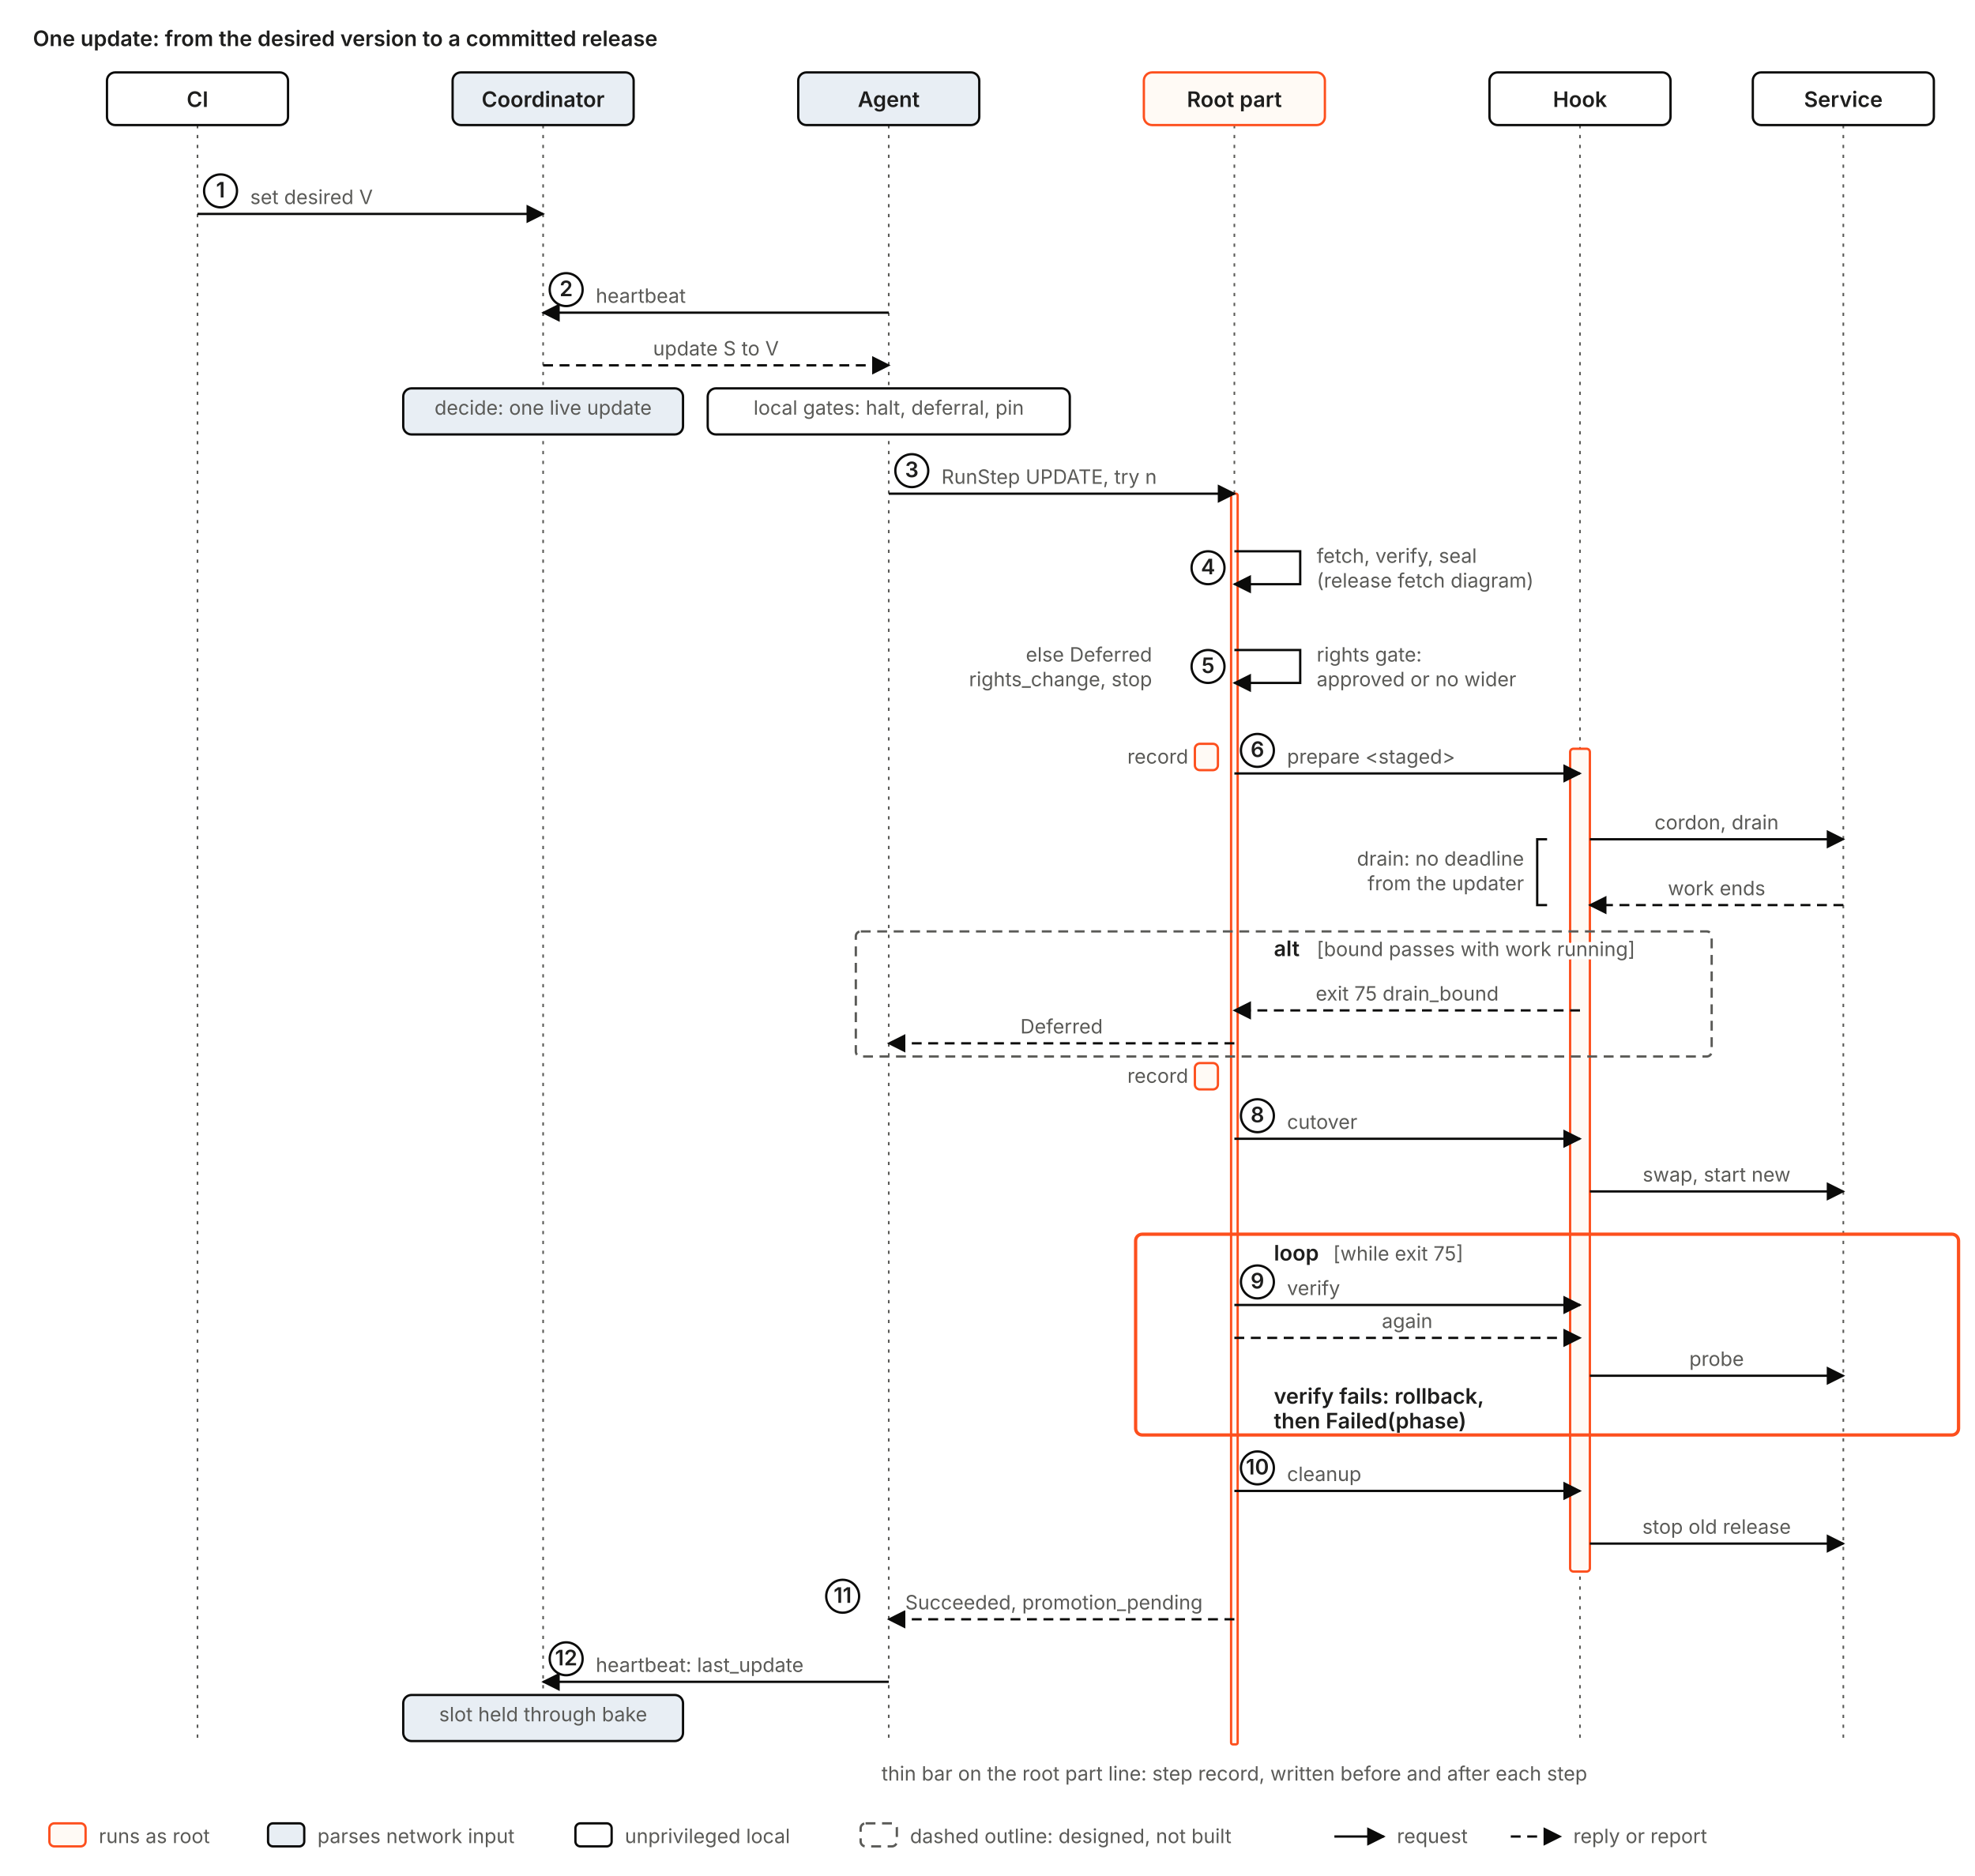
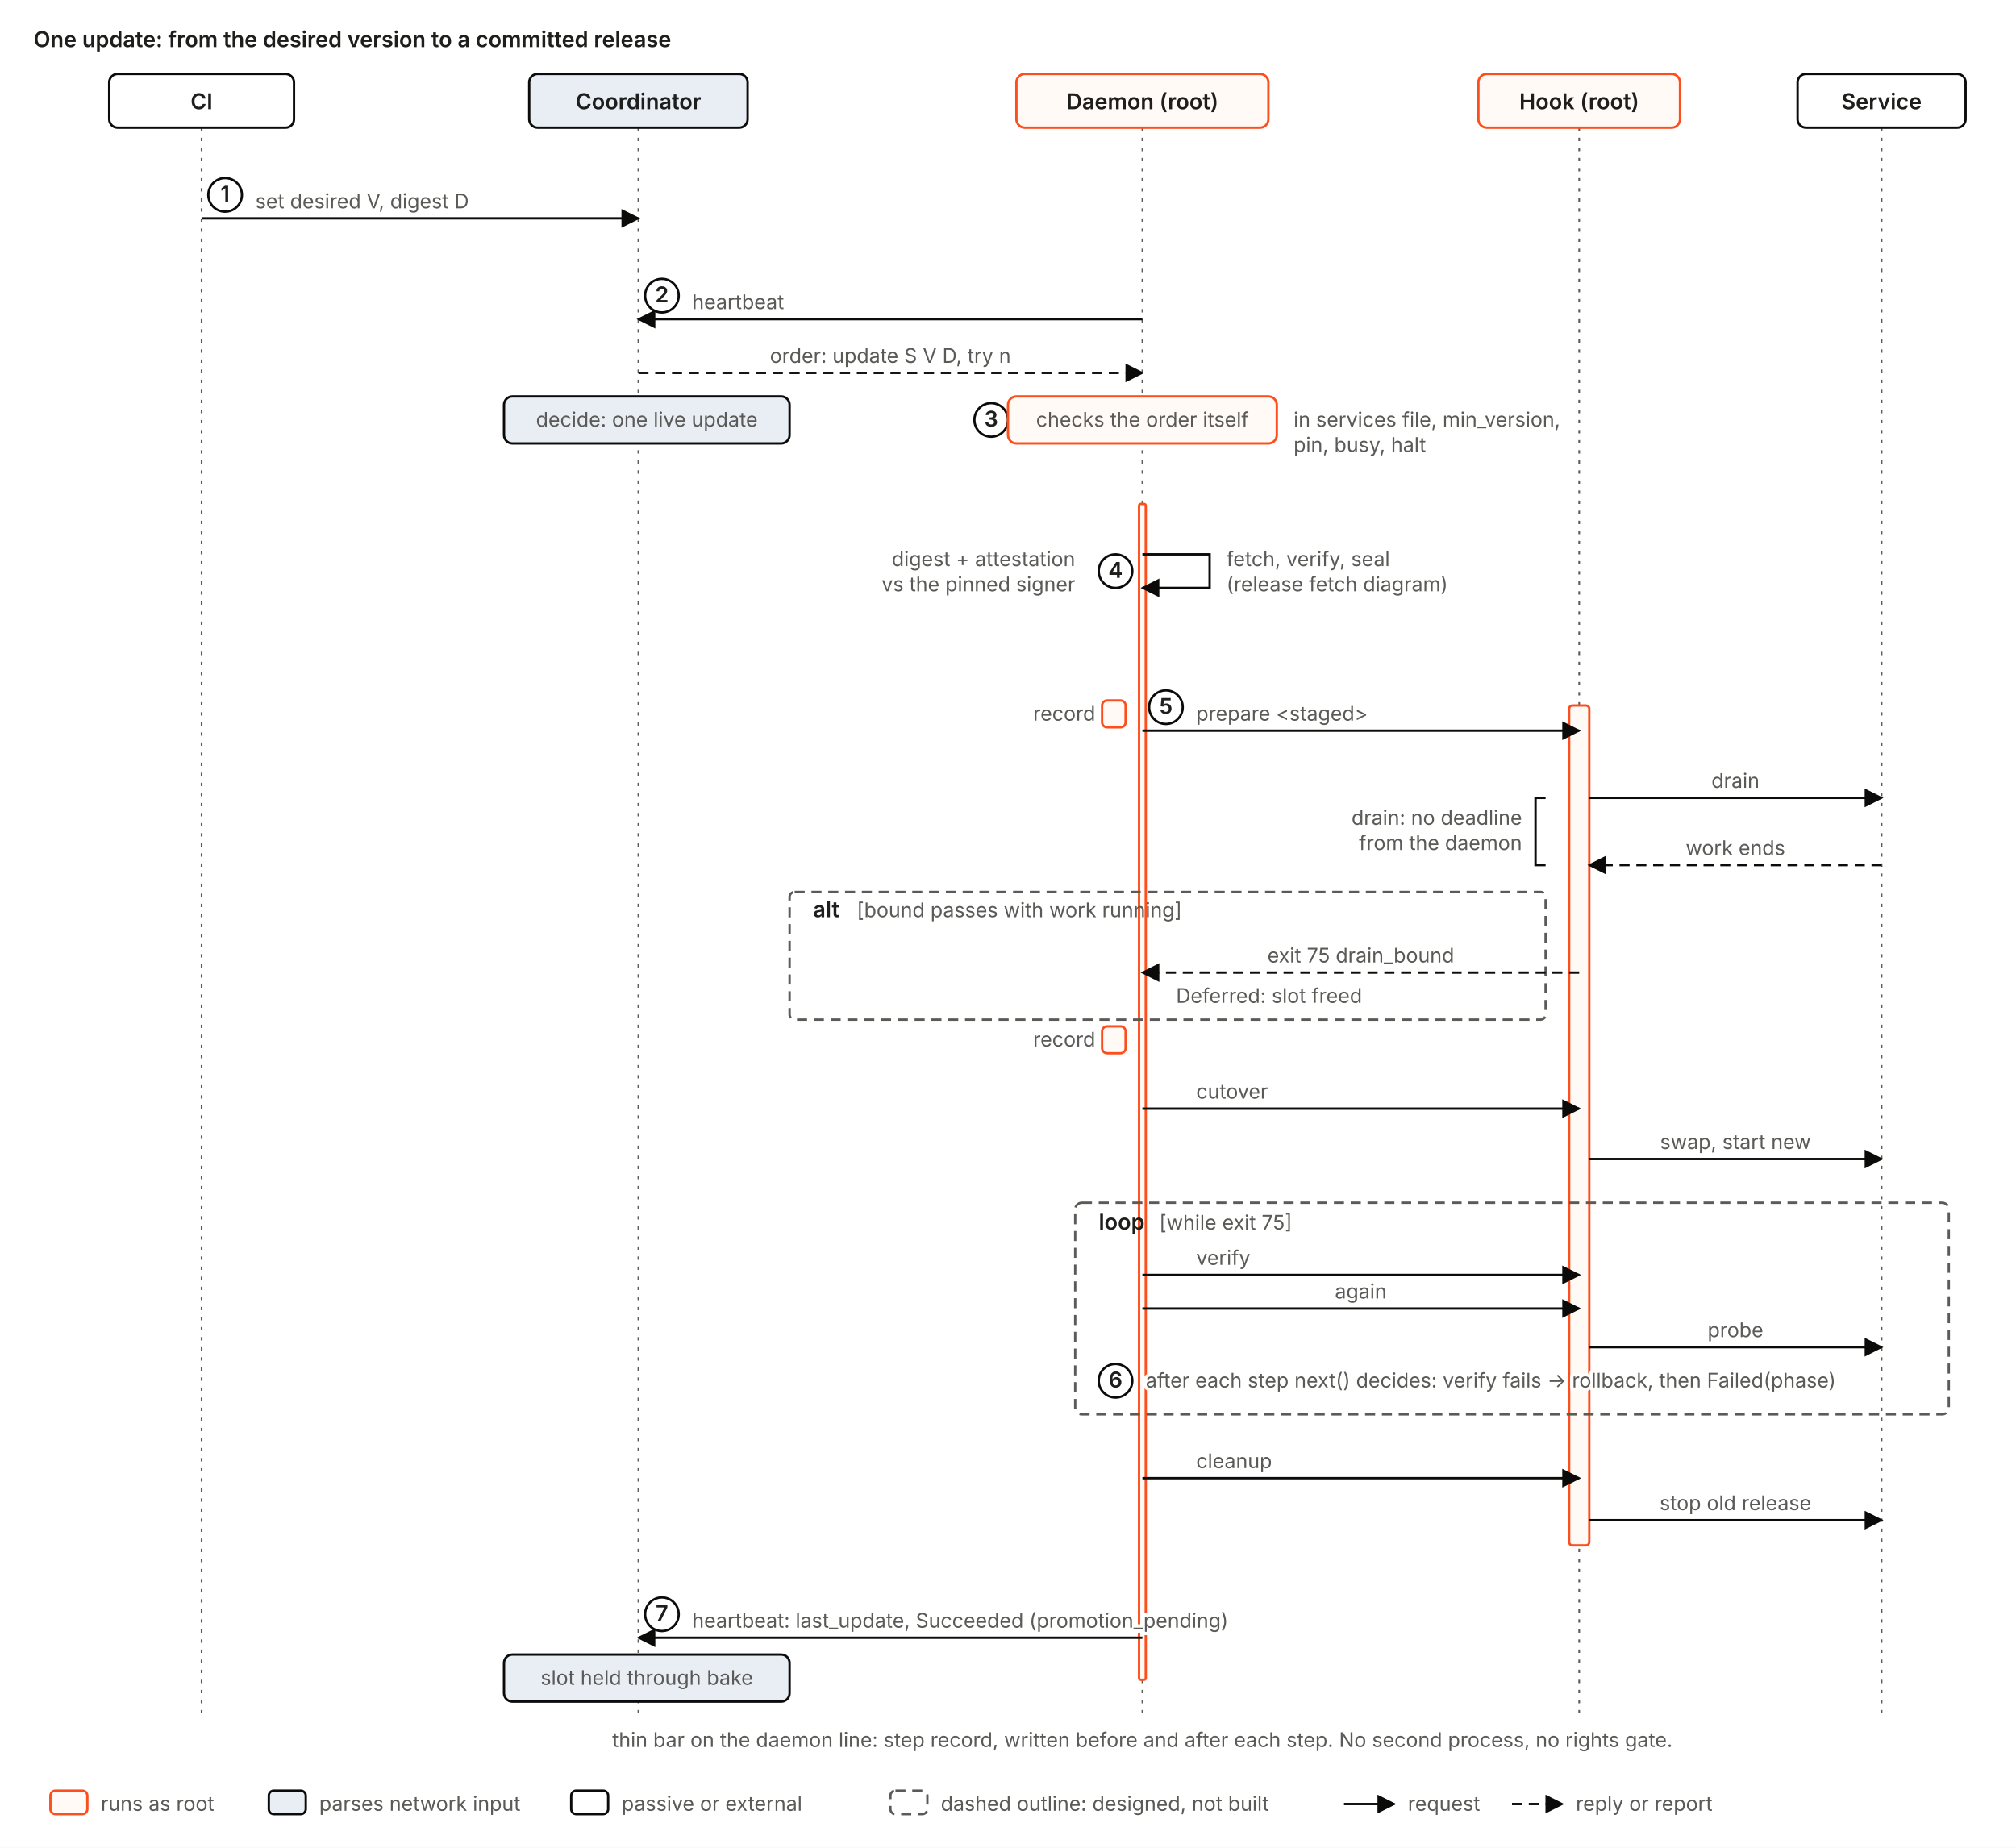
- <svg xmlns="http://www.w3.org/2000/svg" viewBox="0 0 1200 1140" width="1200" height="1140" role="img" aria-label="Update sequence with drain: CI sets the desired version, the coordinator orders the update at a heartbeat, the agent hands a step to the root part, and the root part runs prepare, cutover, verify and cleanup in the hook while the service drains.">
+ <svg xmlns="http://www.w3.org/2000/svg" viewBox="0 0 1200 1100" width="1200" height="1100" role="img" aria-label="Update sequence with drain: CI sets the desired version, the coordinator orders the update at a heartbeat, the daemon checks the order, fetches and verifies the release, and runs prepare, cutover, verify and cleanup in the hook as root while the service drains.">
  <defs>
    <marker id="update-sequence-ak" viewBox="0 0 10 10" refX="9" refY="5" markerWidth="8" markerHeight="8" orient="auto-start-reverse">
      <path d="M0,0 L10,5 L0,10 z" fill="#0B0B0A" />
    </marker>
    <marker id="update-sequence-ao" viewBox="0 0 10 10" refX="9" refY="5" markerWidth="8" markerHeight="8" orient="auto-start-reverse">
      <path d="M0,0 L10,5 L0,10 z" fill="#FD4F1D" />
    </marker>
  </defs>
  <style>
.box{fill:#FFFFFF;stroke:#0B0B0A;stroke-width:1.4}
.box-b{fill:#E8EEF4;stroke:#0B0B0A;stroke-width:1.4}
.box-o{fill:#FFFAF5;stroke:#FD4F1D;stroke-width:1.4}
.box-t{fill:none;stroke:#FD4F1D;stroke-width:2}
.box-p{fill:none;stroke:#5A5A57;stroke-width:1.4;stroke-dasharray:6 4}
.dash{stroke-dasharray:6 4}
.tb{stroke:#FD4F1D;fill:none;stroke-width:2.2;stroke-dasharray:8 5}
.ln{stroke:#0B0B0A;fill:none;stroke-width:1.4}
.ln-d{stroke:#0B0B0A;fill:none;stroke-width:1.4;stroke-dasharray:6 4}
.ln-o{stroke:#FD4F1D;fill:none;stroke-width:1.6}
.ln-od{stroke:#FD4F1D;fill:none;stroke-width:1.6;stroke-dasharray:6 4}
.life{stroke:#5A5A57;stroke-width:1;stroke-dasharray:2 4}
text{fill:#1E1E1D;font-family:system-ui,-apple-system,'Segoe UI',sans-serif;font-size:13px}
.b{font-weight:600}
.t-m{fill:#5A5A57;font-size:12px}
.lbl{paint-order:stroke;stroke:#FFFFFF;stroke-width:4px;stroke-linejoin:round}
</style>
-   <rect x="0" y="0" width="1200" height="1140" fill="#FFFFFF" />
+   <rect x="0" y="0" width="1200" height="1100" fill="#FFFFFF" />
  <text x="20" y="28" class="b" font-size="16" text-anchor="start">One update: from the desired version to a committed release</text>
-   <path d="M120,76 L120,1060" class="life" />
-   <path d="M330,76 L330,1060" class="life" />
-   <path d="M540,76 L540,1060" class="life" />
-   <path d="M750,76 L750,1060" class="life" />
-   <path d="M960,76 L960,1060" class="life" />
-   <path d="M1120,76 L1120,1060" class="life" />
+   <path d="M120,76 L120,1020" class="life" />
+   <path d="M380,76 L380,1020" class="life" />
+   <path d="M680,76 L680,1020" class="life" />
+   <path d="M940,76 L940,1020" class="life" />
+   <path d="M1120,76 L1120,1020" class="life" />
  <rect x="65" y="44" width="110" height="32" rx="5" class="box" />
  <text x="120" y="65" class="b" text-anchor="middle">CI</text>
-   <rect x="275" y="44" width="110" height="32" rx="5" class="box-b" />
-   <text x="330" y="65" class="b" text-anchor="middle">Coordinator</text>
-   <rect x="485" y="44" width="110" height="32" rx="5" class="box-b" />
-   <text x="540" y="65" class="b" text-anchor="middle">Agent</text>
-   <rect x="695" y="44" width="110" height="32" rx="5" class="box-o" />
-   <text x="750" y="65" class="b" text-anchor="middle">Root part</text>
-   <rect x="905" y="44" width="110" height="32" rx="5" class="box" />
-   <text x="960" y="65" class="b" text-anchor="middle">Hook</text>
-   <rect x="1065" y="44" width="110" height="32" rx="5" class="box" />
+   <rect x="315" y="44" width="130" height="32" rx="5" class="box-b" />
+   <text x="380" y="65" class="b" text-anchor="middle">Coordinator</text>
+   <rect x="605" y="44" width="150" height="32" rx="5" class="box-o" />
+   <text x="680" y="65" class="b" text-anchor="middle">Daemon (root)</text>
+   <rect x="880" y="44" width="120" height="32" rx="5" class="box-o" />
+   <text x="940" y="65" class="b" text-anchor="middle">Hook (root)</text>
+   <rect x="1070" y="44" width="100" height="32" rx="5" class="box" />
  <text x="1120" y="65" class="b" text-anchor="middle">Service</text>
-   <rect x="748" y="300" width="4" height="760" rx="1" class="box-o" />
-   <path d="M120,130 L330,130" class="ln" marker-end="url(#update-sequence-ak)" />
+   <rect x="678" y="300" width="4" height="700" rx="1" class="box-o" />
+   <path d="M120,130 L380,130" class="ln" marker-end="url(#update-sequence-ak)" />
  <circle cx="134" cy="116" r="10" fill="#FFFFFF" stroke="#0B0B0A" stroke-width="1.4" />
  <text x="134" y="120" class="b" font-size="12" text-anchor="middle">1</text>
-   <text x="152" y="124" class="t-m lbl" text-anchor="start">set desired V</text>
-   <path d="M540,190 L330,190" class="ln" marker-end="url(#update-sequence-ak)" />
-   <circle cx="344" cy="176" r="10" fill="#FFFFFF" stroke="#0B0B0A" stroke-width="1.4" />
-   <text x="344" y="180" class="b" font-size="12" text-anchor="middle">2</text>
-   <text x="362" y="184" class="t-m lbl" text-anchor="start">heartbeat</text>
-   <path d="M330,222 L540,222" class="ln-d" marker-end="url(#update-sequence-ak)" />
-   <text x="435" y="216" class="t-m lbl" text-anchor="middle">update S to V</text>
-   <rect x="245" y="236" width="170" height="28" rx="5" class="box-b" />
-   <text x="330" y="252" class="t-m" text-anchor="middle">decide: one live update</text>
-   <rect x="430" y="236" width="220" height="28" rx="5" class="box" />
-   <text x="540" y="252" class="t-m" text-anchor="middle">local gates: halt, deferral, pin</text>
-   <path d="M540,300 L750,300" class="ln" marker-end="url(#update-sequence-ak)" />
-   <circle cx="554" cy="286" r="10" fill="#FFFFFF" stroke="#0B0B0A" stroke-width="1.4" />
-   <text x="554" y="290" class="b" font-size="12" text-anchor="middle">3</text>
-   <text x="572" y="294" class="t-m lbl" text-anchor="start">RunStep UPDATE, try n</text>
-   <path d="M750,335 L790,335 L790,355 L750,355" class="ln" marker-end="url(#update-sequence-ak)" />
-   <circle cx="734" cy="345" r="10" fill="#FFFFFF" stroke="#0B0B0A" stroke-width="1.4" />
-   <text x="734" y="349" class="b" font-size="12" text-anchor="middle">4</text>
-   <text x="800" y="342" class="t-m lbl" text-anchor="start">fetch, verify, seal</text>
-   <text x="800" y="357" class="t-m lbl" text-anchor="start">(release fetch diagram)</text>
-   <path d="M750,395 L790,395 L790,415 L750,415" class="ln" marker-end="url(#update-sequence-ak)" />
-   <circle cx="734" cy="405" r="10" fill="#FFFFFF" stroke="#0B0B0A" stroke-width="1.4" />
-   <text x="734" y="409" class="b" font-size="12" text-anchor="middle">5</text>
-   <text x="800" y="402" class="t-m lbl" text-anchor="start">rights gate:</text>
-   <text x="800" y="417" class="t-m lbl" text-anchor="start">approved or no wider</text>
-   <text x="700" y="402" class="t-m lbl" text-anchor="end">else Deferred</text>
-   <text x="700" y="417" class="t-m lbl" text-anchor="end">rights_change, stop</text>
-   <rect x="954" y="455" width="12" height="500" rx="2" class="box-o" />
-   <path d="M750,470 L960,470" class="ln" marker-end="url(#update-sequence-ak)" />
-   <circle cx="764" cy="456" r="10" fill="#FFFFFF" stroke="#0B0B0A" stroke-width="1.4" />
-   <text x="764" y="460" class="b" font-size="12" text-anchor="middle">6</text>
-   <text x="782" y="464" class="t-m lbl" text-anchor="start">prepare &lt;staged&gt;</text>
-   <path d="M966,510 L1120,510" class="ln" marker-end="url(#update-sequence-ak)" />
-   <text x="1043" y="504" class="t-m lbl" text-anchor="middle">cordon, drain</text>
-   <path d="M1120,550 L966,550" class="ln-d" marker-end="url(#update-sequence-ak)" />
-   <text x="1043" y="544" class="t-m lbl" text-anchor="middle">work ends</text>
-   <path d="M940,510 L934,510 L934,550 L940,550" class="ln" />
-   <text x="926" y="526" class="t-m lbl" text-anchor="end">drain: no deadline</text>
-   <text x="926" y="541" class="t-m lbl" text-anchor="end">from the updater</text>
-   <rect x="520" y="566" width="520" height="76" rx="3" class="box-p" />
-   <text x="774" y="581" class="b" font-size="12" text-anchor="start">alt</text>
-   <text x="800" y="581" class="t-m lbl" text-anchor="start">[bound passes with work running]</text>
-   <path d="M960,614 L750,614" class="ln-d" marker-end="url(#update-sequence-ak)" />
-   <text x="855" y="608" class="t-m lbl" text-anchor="middle">exit 75 drain_bound</text>
-   <path d="M750,634 L540,634" class="ln-d" marker-end="url(#update-sequence-ak)" />
-   <text x="645" y="628" class="t-m lbl" text-anchor="middle">Deferred</text>
-   <rect x="726" y="452" width="14" height="16" rx="3" class="box-o" />
-   <text x="722" y="464" class="t-m lbl" text-anchor="end">record</text>
-   <rect x="726" y="646" width="14" height="16" rx="3" class="box-o" />
-   <text x="722" y="658" class="t-m lbl" text-anchor="end">record</text>
-   <path d="M750,692 L960,692" class="ln" marker-end="url(#update-sequence-ak)" />
-   <circle cx="764" cy="678" r="10" fill="#FFFFFF" stroke="#0B0B0A" stroke-width="1.4" />
-   <text x="764" y="682" class="b" font-size="12" text-anchor="middle">8</text>
-   <text x="782" y="686" class="t-m lbl" text-anchor="start">cutover</text>
-   <path d="M966,724 L1120,724" class="ln" marker-end="url(#update-sequence-ak)" />
-   <text x="1043" y="718" class="t-m lbl" text-anchor="middle">swap, start new</text>
-   <rect x="690" y="750" width="500" height="122" rx="4" class="box-t" />
-   <text x="774" y="766" class="b" font-size="12" text-anchor="start">loop</text>
-   <text x="810" y="766" class="t-m lbl" text-anchor="start">[while exit 75]</text>
-   <path d="M750,793 L960,793" class="ln" marker-end="url(#update-sequence-ak)" />
-   <circle cx="764" cy="779" r="10" fill="#FFFFFF" stroke="#0B0B0A" stroke-width="1.4" />
-   <text x="764" y="783" class="b" font-size="12" text-anchor="middle">9</text>
-   <text x="782" y="787" class="t-m lbl" text-anchor="start">verify</text>
-   <path d="M750,813 L960,813" class="ln-d" marker-end="url(#update-sequence-ak)" />
-   <text x="855" y="807" class="t-m lbl" text-anchor="middle">again</text>
-   <path d="M966,836 L1120,836" class="ln" marker-end="url(#update-sequence-ak)" />
-   <text x="1043" y="830" class="t-m lbl" text-anchor="middle">probe</text>
-   <text x="774" y="853" class="b" font-size="12" text-anchor="start">verify fails: rollback,</text>
-   <text x="774" y="868" class="b" font-size="12" text-anchor="start">then Failed(phase)</text>
-   <path d="M750,906 L960,906" class="ln" marker-end="url(#update-sequence-ak)" />
-   <circle cx="764" cy="892" r="10" fill="#FFFFFF" stroke="#0B0B0A" stroke-width="1.4" />
-   <text x="764" y="896" class="b" font-size="12" text-anchor="middle">10</text>
-   <text x="782" y="900" class="t-m lbl" text-anchor="start">cleanup</text>
-   <path d="M966,938 L1120,938" class="ln" marker-end="url(#update-sequence-ak)" />
-   <text x="1043" y="932" class="t-m lbl" text-anchor="middle">stop old release</text>
-   <path d="M750,984 L540,984" class="ln-d" marker-end="url(#update-sequence-ak)" />
-   <circle cx="512" cy="970" r="10" fill="#FFFFFF" stroke="#0B0B0A" stroke-width="1.4" />
-   <text x="512" y="974" class="b" font-size="12" text-anchor="middle">11</text>
-   <text x="550" y="978" class="t-m lbl" text-anchor="start">Succeeded, promotion_pending</text>
-   <path d="M540,1022 L330,1022" class="ln" marker-end="url(#update-sequence-ak)" />
-   <circle cx="344" cy="1008" r="10" fill="#FFFFFF" stroke="#0B0B0A" stroke-width="1.4" />
-   <text x="344" y="1012" class="b" font-size="12" text-anchor="middle">12</text>
-   <text x="362" y="1016" class="t-m lbl" text-anchor="start">heartbeat: last_update</text>
-   <rect x="245" y="1030" width="170" height="28" rx="5" class="box-b" />
-   <text x="330" y="1046" class="t-m" text-anchor="middle">slot held through bake</text>
-   <text x="750" y="1082" class="t-m" text-anchor="middle">thin bar on the root part line: step record, written before and after each step</text>
-   <rect x="30" y="1108" width="22" height="14" rx="3" class="box-o" />
-   <text x="60" y="1120" class="t-m" text-anchor="start">runs as root</text>
-   <rect x="162.862" y="1108" width="22" height="14" rx="3" class="box-b" />
-   <text x="192.862" y="1120" class="t-m" text-anchor="start">parses network input</text>
-   <rect x="349.631" y="1108" width="22" height="14" rx="3" class="box" />
-   <text x="379.631" y="1120" class="t-m" text-anchor="start">unprivileged local</text>
-   <rect x="522.923" y="1108" width="22" height="14" rx="3" class="box-p" />
-   <text x="552.923" y="1120" class="t-m" text-anchor="start">dashed outline: designed, not built</text>
-   <path d="M810.769,1116 L840.769,1116" class="ln" marker-end="url(#update-sequence-ak)" />
-   <text x="848.769" y="1120" class="t-m" text-anchor="start">request</text>
-   <path d="M917.938,1116 L947.938,1116" class="ln-d" marker-end="url(#update-sequence-ak)" />
-   <text x="955.938" y="1120" class="t-m" text-anchor="start">reply or report</text>
+   <text x="152" y="124" class="t-m lbl" text-anchor="start">set desired V, digest D</text>
+   <path d="M680,190 L380,190" class="ln" marker-end="url(#update-sequence-ak)" />
+   <circle cx="394" cy="176" r="10" fill="#FFFFFF" stroke="#0B0B0A" stroke-width="1.4" />
+   <text x="394" y="180" class="b" font-size="12" text-anchor="middle">2</text>
+   <text x="412" y="184" class="t-m lbl" text-anchor="start">heartbeat</text>
+   <path d="M380,222 L680,222" class="ln-d" marker-end="url(#update-sequence-ak)" />
+   <text x="530" y="216" class="t-m lbl" text-anchor="middle">order: update S V D, try n</text>
+   <rect x="300" y="236" width="170" height="28" rx="5" class="box-b" />
+   <text x="385" y="254" class="t-m" text-anchor="middle">decide: one live update</text>
+   <circle cx="590" cy="250" r="10" fill="#FFFFFF" stroke="#0B0B0A" stroke-width="1.4" />
+   <text x="590" y="254" class="b" font-size="12" text-anchor="middle">3</text>
+   <rect x="600" y="236" width="160" height="28" rx="5" class="box-o" />
+   <text x="680" y="254" class="t-m" text-anchor="middle">checks the order itself</text>
+   <text x="770" y="254" class="t-m lbl" text-anchor="start">in services file, min_version,</text>
+   <text x="770" y="269" class="t-m lbl" text-anchor="start">pin, busy, halt</text>
+   <path d="M680,330 L720,330 L720,350 L680,350" class="ln" marker-end="url(#update-sequence-ak)" />
+   <circle cx="664" cy="340" r="10" fill="#FFFFFF" stroke="#0B0B0A" stroke-width="1.4" />
+   <text x="664" y="344" class="b" font-size="12" text-anchor="middle">4</text>
+   <text x="730" y="337" class="t-m lbl" text-anchor="start">fetch, verify, seal</text>
+   <text x="730" y="352" class="t-m lbl" text-anchor="start">(release fetch diagram)</text>
+   <text x="640" y="337" class="t-m lbl" text-anchor="end">digest + attestation</text>
+   <text x="640" y="352" class="t-m lbl" text-anchor="end">vs the pinned signer</text>
+   <rect x="934" y="420" width="12" height="500" rx="2" class="box-o" />
+   <path d="M680,435 L940,435" class="ln" marker-end="url(#update-sequence-ak)" />
+   <circle cx="694" cy="421" r="10" fill="#FFFFFF" stroke="#0B0B0A" stroke-width="1.4" />
+   <text x="694" y="425" class="b" font-size="12" text-anchor="middle">5</text>
+   <text x="712" y="429" class="t-m lbl" text-anchor="start">prepare &lt;staged&gt;</text>
+   <path d="M946,475 L1120,475" class="ln" marker-end="url(#update-sequence-ak)" />
+   <text x="1033" y="469" class="t-m lbl" text-anchor="middle">drain</text>
+   <path d="M1120,515 L946,515" class="ln-d" marker-end="url(#update-sequence-ak)" />
+   <text x="1033" y="509" class="t-m lbl" text-anchor="middle">work ends</text>
+   <path d="M920,475 L914,475 L914,515 L920,515" class="ln" />
+   <text x="906" y="491" class="t-m lbl" text-anchor="end">drain: no deadline</text>
+   <text x="906" y="506" class="t-m lbl" text-anchor="end">from the daemon</text>
+   <rect x="470" y="531" width="450" height="76" rx="3" class="box-p" />
+   <text x="484" y="546" class="b" text-anchor="start">alt</text>
+   <text x="510" y="546" class="t-m" text-anchor="start">[bound passes with work running]</text>
+   <path d="M940,579 L680,579" class="ln-d" marker-end="url(#update-sequence-ak)" />
+   <text x="810" y="573" class="t-m lbl" text-anchor="middle">exit 75 drain_bound</text>
+   <text x="700" y="597" class="t-m lbl" text-anchor="start">Deferred: slot freed</text>
+   <rect x="656" y="417" width="14" height="16" rx="3" class="box-o" />
+   <text x="652" y="429" class="t-m" text-anchor="end">record</text>
+   <rect x="656" y="611" width="14" height="16" rx="3" class="box-o" />
+   <text x="652" y="623" class="t-m" text-anchor="end">record</text>
+   <path d="M680,660 L940,660" class="ln" marker-end="url(#update-sequence-ak)" />
+   <text x="712" y="654" class="t-m lbl" text-anchor="start">cutover</text>
+   <path d="M946,690 L1120,690" class="ln" marker-end="url(#update-sequence-ak)" />
+   <text x="1033" y="684" class="t-m lbl" text-anchor="middle">swap, start new</text>
+   <rect x="640" y="716" width="520" height="126" rx="4" class="box-p" />
+   <text x="654" y="732" class="b" text-anchor="start">loop</text>
+   <text x="690" y="732" class="t-m" text-anchor="start">[while exit 75]</text>
+   <path d="M680,759 L940,759" class="ln" marker-end="url(#update-sequence-ak)" />
+   <text x="712" y="753" class="t-m lbl" text-anchor="start">verify</text>
+   <path d="M680,779 L940,779" class="ln" marker-end="url(#update-sequence-ak)" />
+   <text x="810" y="773" class="t-m lbl" text-anchor="middle">again</text>
+   <path d="M946,802 L1120,802" class="ln" marker-end="url(#update-sequence-ak)" />
+   <text x="1033" y="796" class="t-m lbl" text-anchor="middle">probe</text>
+   <circle cx="664" cy="822" r="10" fill="#FFFFFF" stroke="#0B0B0A" stroke-width="1.4" />
+   <text x="664" y="826" class="b" font-size="12" text-anchor="middle">6</text>
+   <text x="682" y="826" class="t-m lbl" text-anchor="start">after each step next() decides: verify fails -&gt; rollback, then Failed(phase)</text>
+   <path d="M680,880 L940,880" class="ln" marker-end="url(#update-sequence-ak)" />
+   <text x="712" y="874" class="t-m lbl" text-anchor="start">cleanup</text>
+   <path d="M946,905 L1120,905" class="ln" marker-end="url(#update-sequence-ak)" />
+   <text x="1033" y="899" class="t-m lbl" text-anchor="middle">stop old release</text>
+   <path d="M680,975 L380,975" class="ln" marker-end="url(#update-sequence-ak)" />
+   <circle cx="394" cy="961" r="10" fill="#FFFFFF" stroke="#0B0B0A" stroke-width="1.4" />
+   <text x="394" y="965" class="b" font-size="12" text-anchor="middle">7</text>
+   <text x="412" y="969" class="t-m lbl" text-anchor="start">heartbeat: last_update, Succeeded (promotion_pending)</text>
+   <rect x="300" y="985" width="170" height="28" rx="5" class="box-b" />
+   <text x="385" y="1003" class="t-m" text-anchor="middle">slot held through bake</text>
+   <text x="680" y="1040" class="t-m" text-anchor="middle">thin bar on the daemon line: step record, written before and after each step. No second process, no rights gate.</text>
+   <rect x="30" y="1066" width="22" height="14" rx="3" class="box-o" />
+   <text x="60" y="1078" class="t-m" text-anchor="start">runs as root</text>
+   <rect x="160" y="1066" width="22" height="14" rx="3" class="box-b" />
+   <text x="190" y="1078" class="t-m" text-anchor="start">parses network input</text>
+   <rect x="340" y="1066" width="22" height="14" rx="3" class="box" />
+   <text x="370" y="1078" class="t-m" text-anchor="start">passive or external</text>
+   <rect x="530" y="1066" width="22" height="14" rx="3" class="box-p" />
+   <text x="560" y="1078" class="t-m" text-anchor="start">dashed outline: designed, not built</text>
+   <path d="M800,1074 L830,1074" class="ln" marker-end="url(#update-sequence-ak)" />
+   <text x="838" y="1078" class="t-m" text-anchor="start">request</text>
+   <path d="M900,1074 L930,1074" class="ln-d" marker-end="url(#update-sequence-ak)" />
+   <text x="938" y="1078" class="t-m" text-anchor="start">reply or report</text>
</svg>
